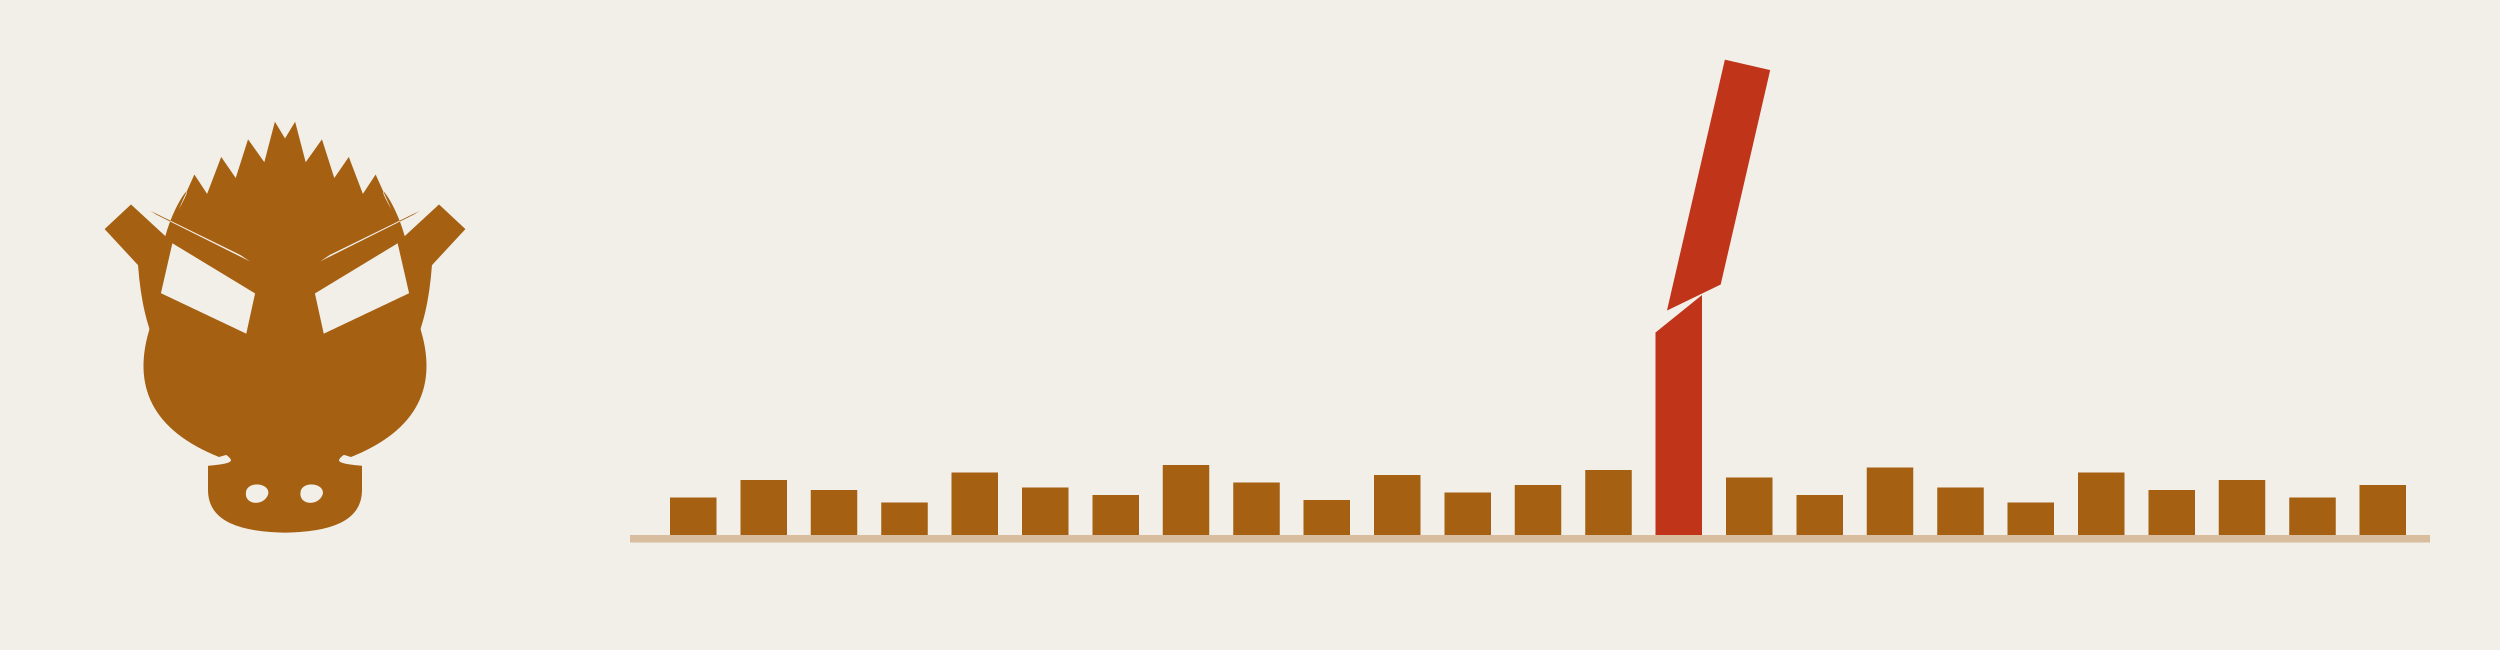
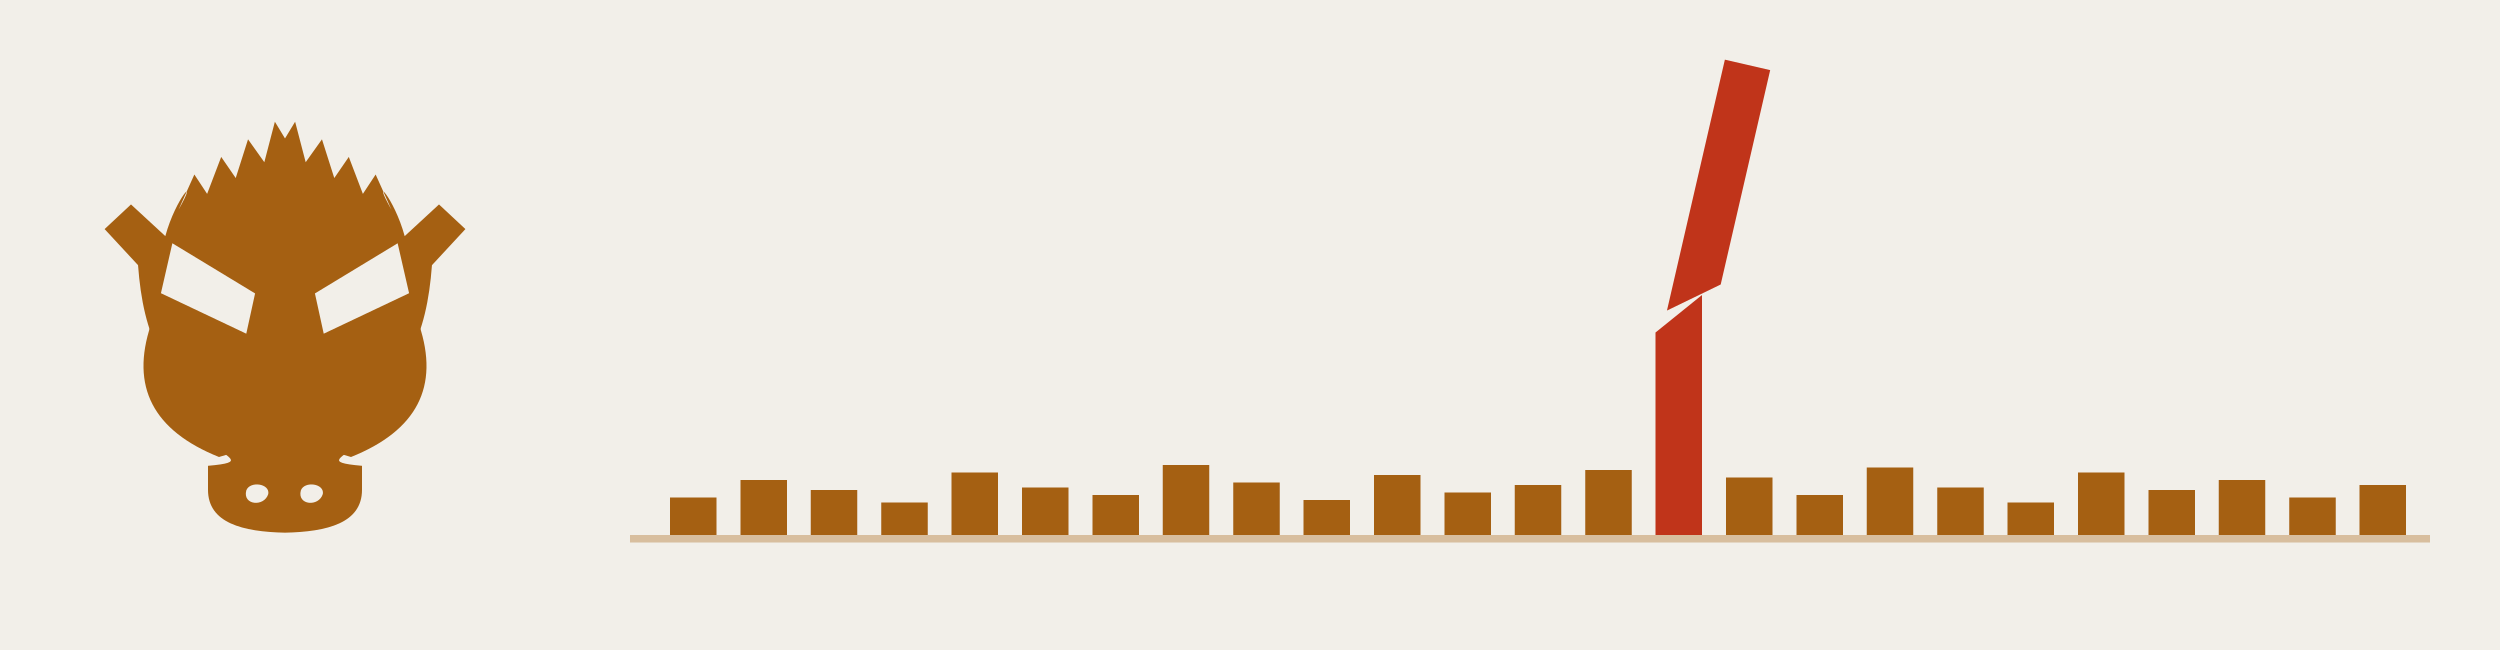
<svg xmlns="http://www.w3.org/2000/svg" viewBox="0 0 1000 260" role="img" aria-label="cpu-hog-watch: a runaway process, stopped">
  <rect width="1000" height="260" fill="#F2EFE9" />
  <g transform="translate(26 42) scale(1.46667)">
    <path fill="#A56012" fill-rule="nonzero" d="M42.00,96.00 Q15.00,85.20 23.40,60.00 Q38.28,73.68 50.40,93.48 Z M78.00,96.00 Q105.00,85.20 96.60,60.00 Q81.72,73.68 69.60,93.48 Z" />
-     <path fill="#A56012" fill-rule="evenodd" d="M60.00,9.12 L62.76,4.56 L65.64,15.60 L70.08,9.36 L73.44,19.92 L77.40,14.16 L81.24,24.24 L84.72,18.96 L89.04,28.56 C83.28,18.48 89.76,25.20 92.64,35.76 L102.00,27.12 L109.20,33.84 L100.08,43.68 C99.36,53.28 97.68,61.20 93.84,68.40 C93.36,77.76 90.24,85.44 79.80,92.16 C76.32,96.24 69.84,97.44 81.00,98.40 L81.00,104.95 C81.00,114.00 71.55,116.40 60.00,116.64 C48.45,116.40 39.00,114.00 39.00,104.95 L39.00,98.40 C50.16,97.44 43.68,96.24 40.20,92.16 C29.76,85.44 26.64,77.76 26.16,68.40 C22.32,61.20 20.64,53.28 19.92,43.68 L10.80,33.84 L18.00,27.12 L27.36,35.76 C30.24,25.20 36.72,18.48 30.96,28.56 L35.28,18.96 L38.76,24.24 L42.60,14.16 L46.56,19.92 L49.92,9.36 L54.36,15.60 L57.24,4.56 L60.00,9.12 Z M49.44,105.12 C48.36,109.20 54.36,109.68 55.44,106.08 C55.92,103.20 50.40,102.48 49.44,105.12 Z M29.28,37.71 L51.84,51.39 L49.44,62.37 L26.16,51.33 Z M24.96,29.93 L50.40,42.65 L47.76,40.87 L23.28,28.87 Z M64.32,105.12 C63.24,109.20 69.24,109.68 70.32,106.08 C70.80,103.20 65.28,102.48 64.32,105.12 Z M90.72,37.71 L68.16,51.39 L70.56,62.37 L93.84,51.33 Z M95.04,29.93 L69.60,42.65 L72.24,40.87 L96.72,28.87 Z" />
+     <path fill="#A56012" fill-rule="evenodd" d="M60.00,9.12 L62.76,4.56 L65.64,15.60 L70.08,9.36 L73.44,19.92 L77.40,14.16 L81.24,24.24 L84.72,18.96 L89.04,28.56 C83.28,18.48 89.76,25.20 92.64,35.76 L102.00,27.12 L109.20,33.84 L100.08,43.68 C99.36,53.28 97.68,61.20 93.84,68.40 C93.36,77.76 90.24,85.44 79.80,92.16 C76.32,96.24 69.84,97.44 81.00,98.40 L81.00,104.95 C81.00,114.00 71.55,116.40 60.00,116.64 C48.45,116.40 39.00,114.00 39.00,104.95 L39.00,98.40 C50.16,97.44 43.68,96.24 40.20,92.16 C29.76,85.44 26.64,77.76 26.16,68.40 C22.32,61.20 20.64,53.28 19.92,43.68 L10.80,33.84 L18.00,27.12 L27.36,35.76 C30.24,25.20 36.72,18.48 30.96,28.56 L35.28,18.96 L38.76,24.24 L42.60,14.16 L46.56,19.92 L49.92,9.36 L54.36,15.60 L57.24,4.56 L60.00,9.12 Z M49.44,105.12 C48.36,109.20 54.36,109.68 55.44,106.08 C55.92,103.20 50.40,102.48 49.44,105.12 Z M29.28,37.71 L51.84,51.39 L49.44,62.37 L26.16,51.33 Z M64.32,105.12 C63.24,109.20 69.24,109.68 70.32,106.08 C70.80,103.20 65.28,102.48 64.32,105.12 Z M90.72,37.71 L68.16,51.39 L70.56,62.37 L93.84,51.33 Z" />
  </g>
  <rect x="252" y="214" width="720" height="3" fill="#A56012" opacity="0.35" />
  <rect x="268.0" y="199" width="18.6" height="15" fill="#A56012" />
  <rect x="296.2" y="192" width="18.6" height="22" fill="#A56012" />
  <rect x="324.3" y="196" width="18.6" height="18" fill="#A56012" />
  <rect x="352.5" y="201" width="18.6" height="13" fill="#A56012" />
  <rect x="380.6" y="189" width="18.6" height="25" fill="#A56012" />
  <rect x="408.8" y="195" width="18.6" height="19" fill="#A56012" />
  <rect x="437.0" y="198" width="18.6" height="16" fill="#A56012" />
  <rect x="465.1" y="186" width="18.6" height="28" fill="#A56012" />
  <rect x="493.3" y="193" width="18.6" height="21" fill="#A56012" />
  <rect x="521.4" y="200" width="18.6" height="14" fill="#A56012" />
  <rect x="549.6" y="190" width="18.6" height="24" fill="#A56012" />
  <rect x="577.8" y="197" width="18.6" height="17" fill="#A56012" />
  <rect x="605.9" y="194" width="18.6" height="20" fill="#A56012" />
  <rect x="634.1" y="188" width="18.6" height="26" fill="#A56012" />
  <path fill="#C0341A" d="M662.2,214 L662.2,133 L680.8,118 L680.8,214 Z" />
  <g transform="rotate(13 671.5 74.0) translate(16 -9)">
    <path fill="#C0341A" d="M662.2,30 L680.8,30 L680.8,118 L662.2,133 Z" />
  </g>
  <rect x="690.4" y="191" width="18.6" height="23" fill="#A56012" />
  <rect x="718.6" y="198" width="18.6" height="16" fill="#A56012" />
  <rect x="746.7" y="187" width="18.6" height="27" fill="#A56012" />
  <rect x="774.9" y="195" width="18.6" height="19" fill="#A56012" />
  <rect x="803.0" y="201" width="18.6" height="13" fill="#A56012" />
  <rect x="831.2" y="189" width="18.6" height="25" fill="#A56012" />
  <rect x="859.4" y="196" width="18.6" height="18" fill="#A56012" />
  <rect x="887.5" y="192" width="18.6" height="22" fill="#A56012" />
  <rect x="915.7" y="199" width="18.6" height="15" fill="#A56012" />
  <rect x="943.8" y="194" width="18.6" height="20" fill="#A56012" />
</svg>
